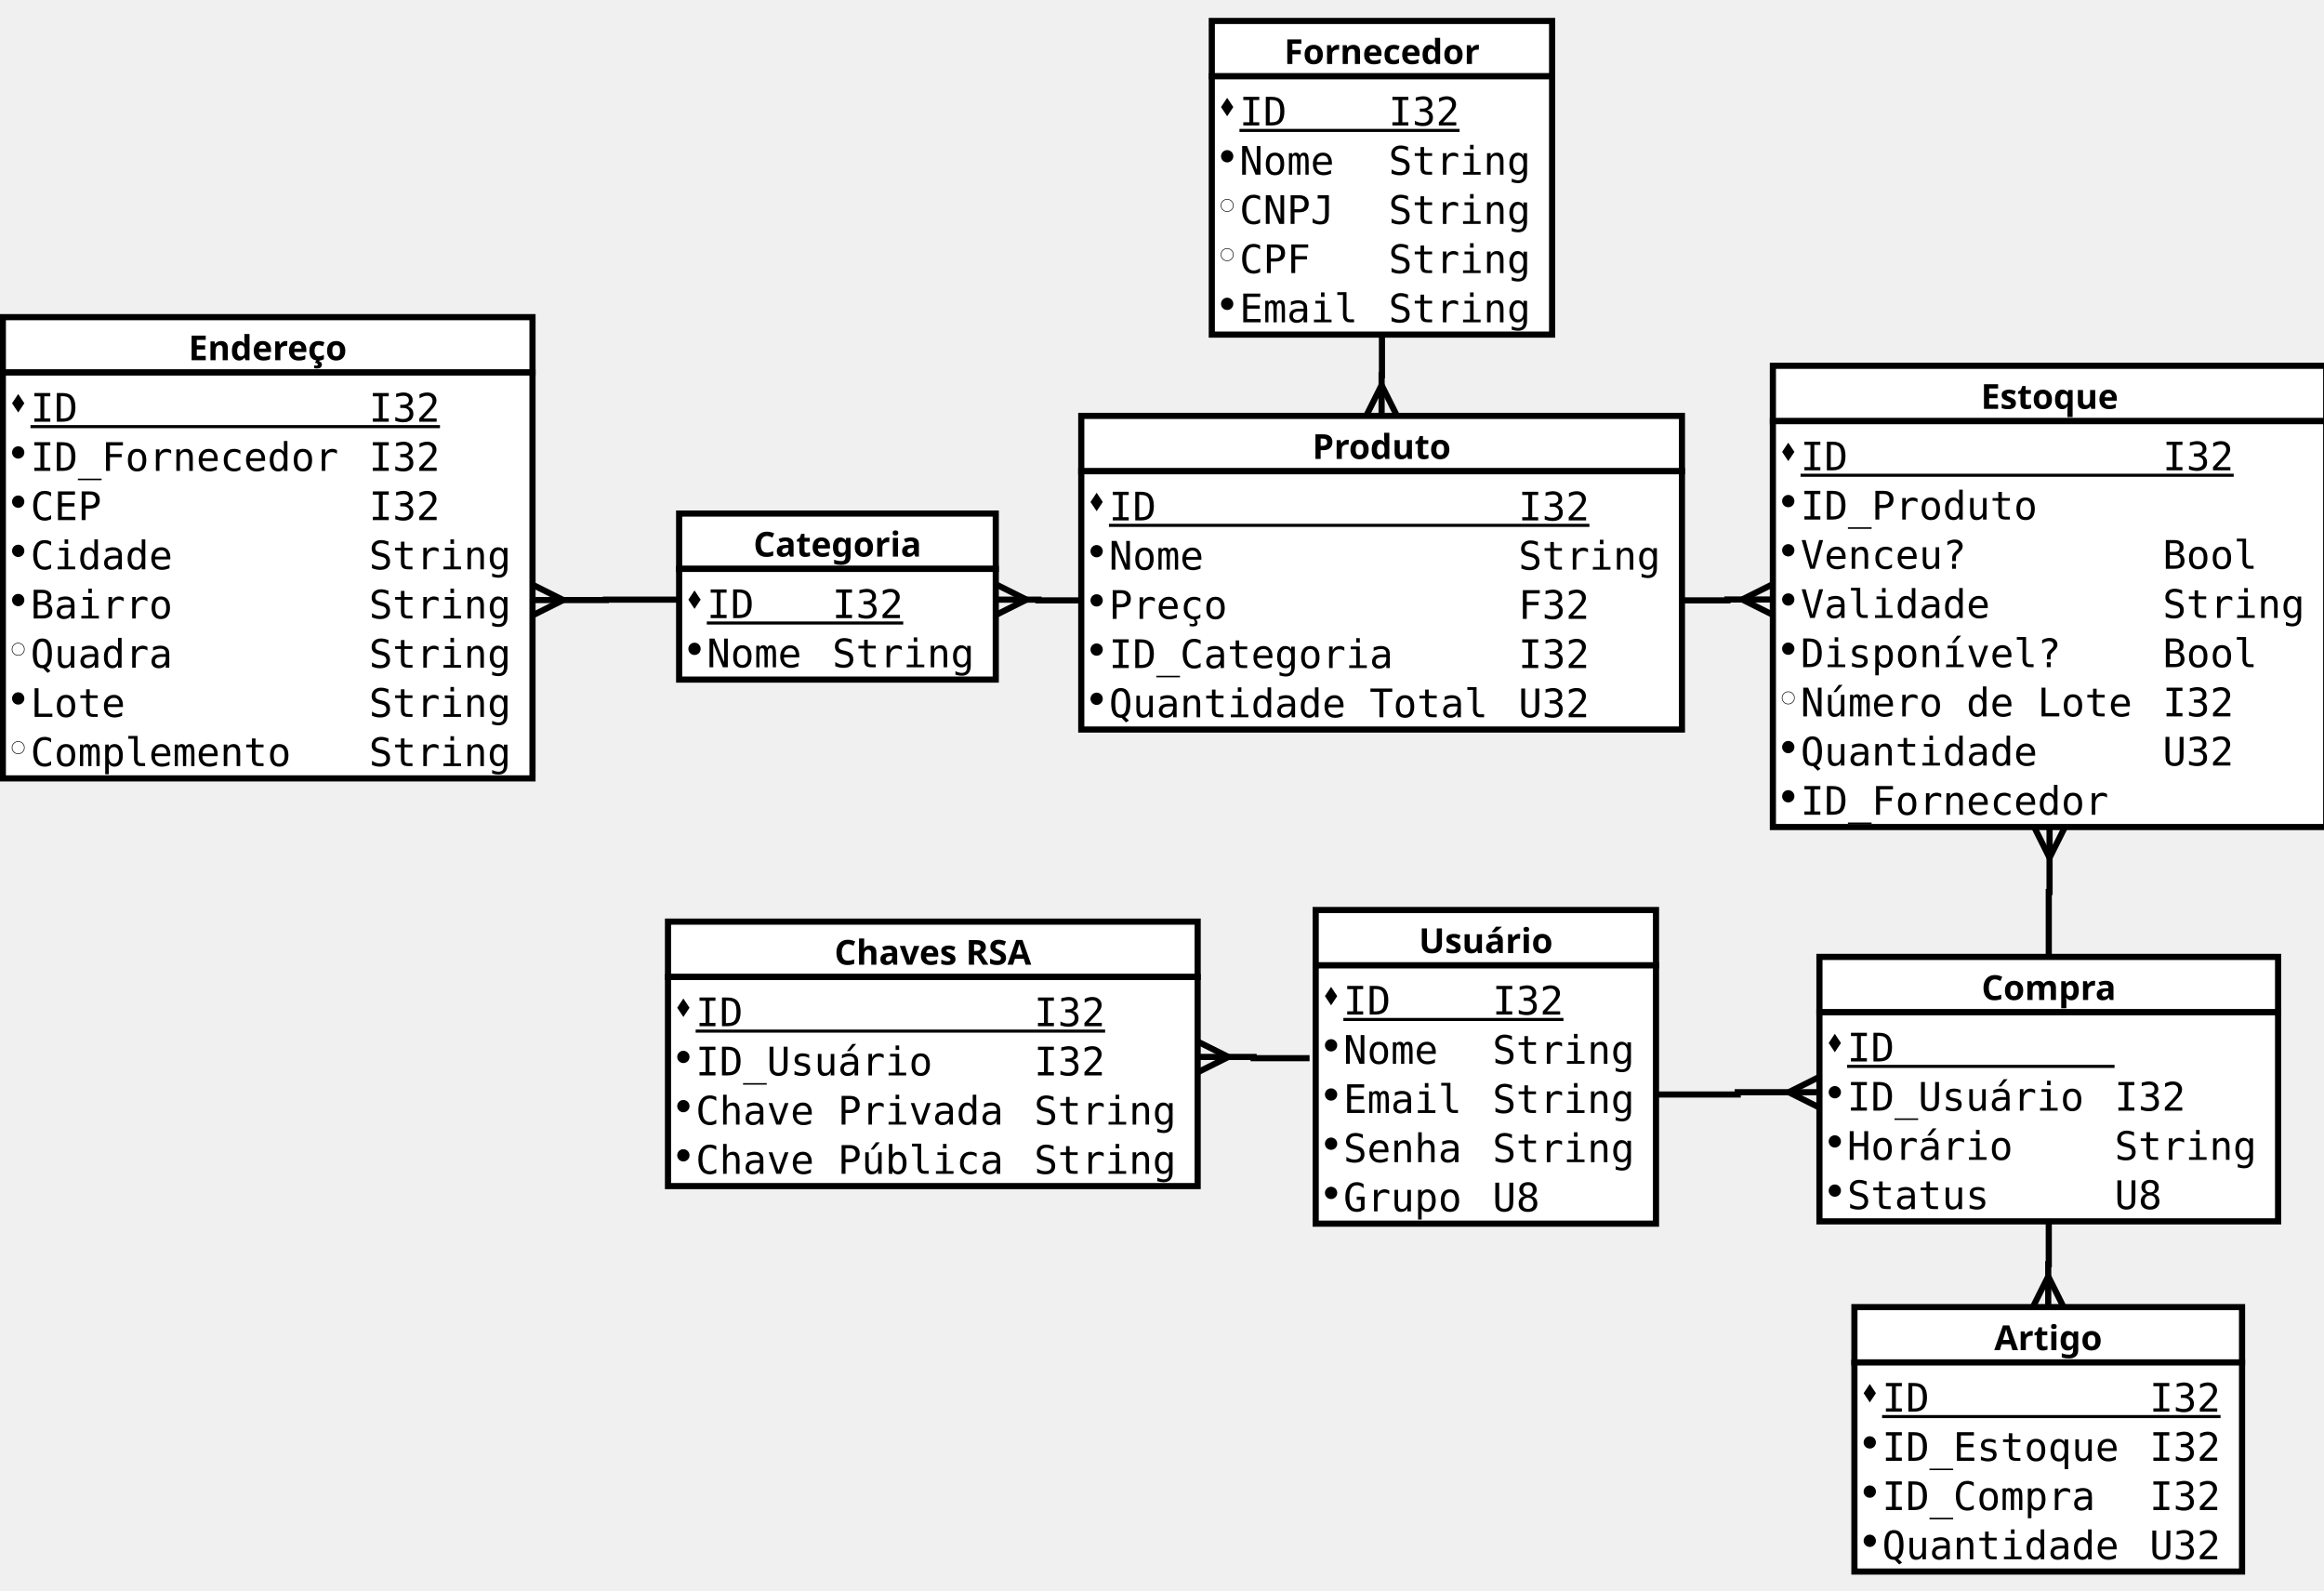
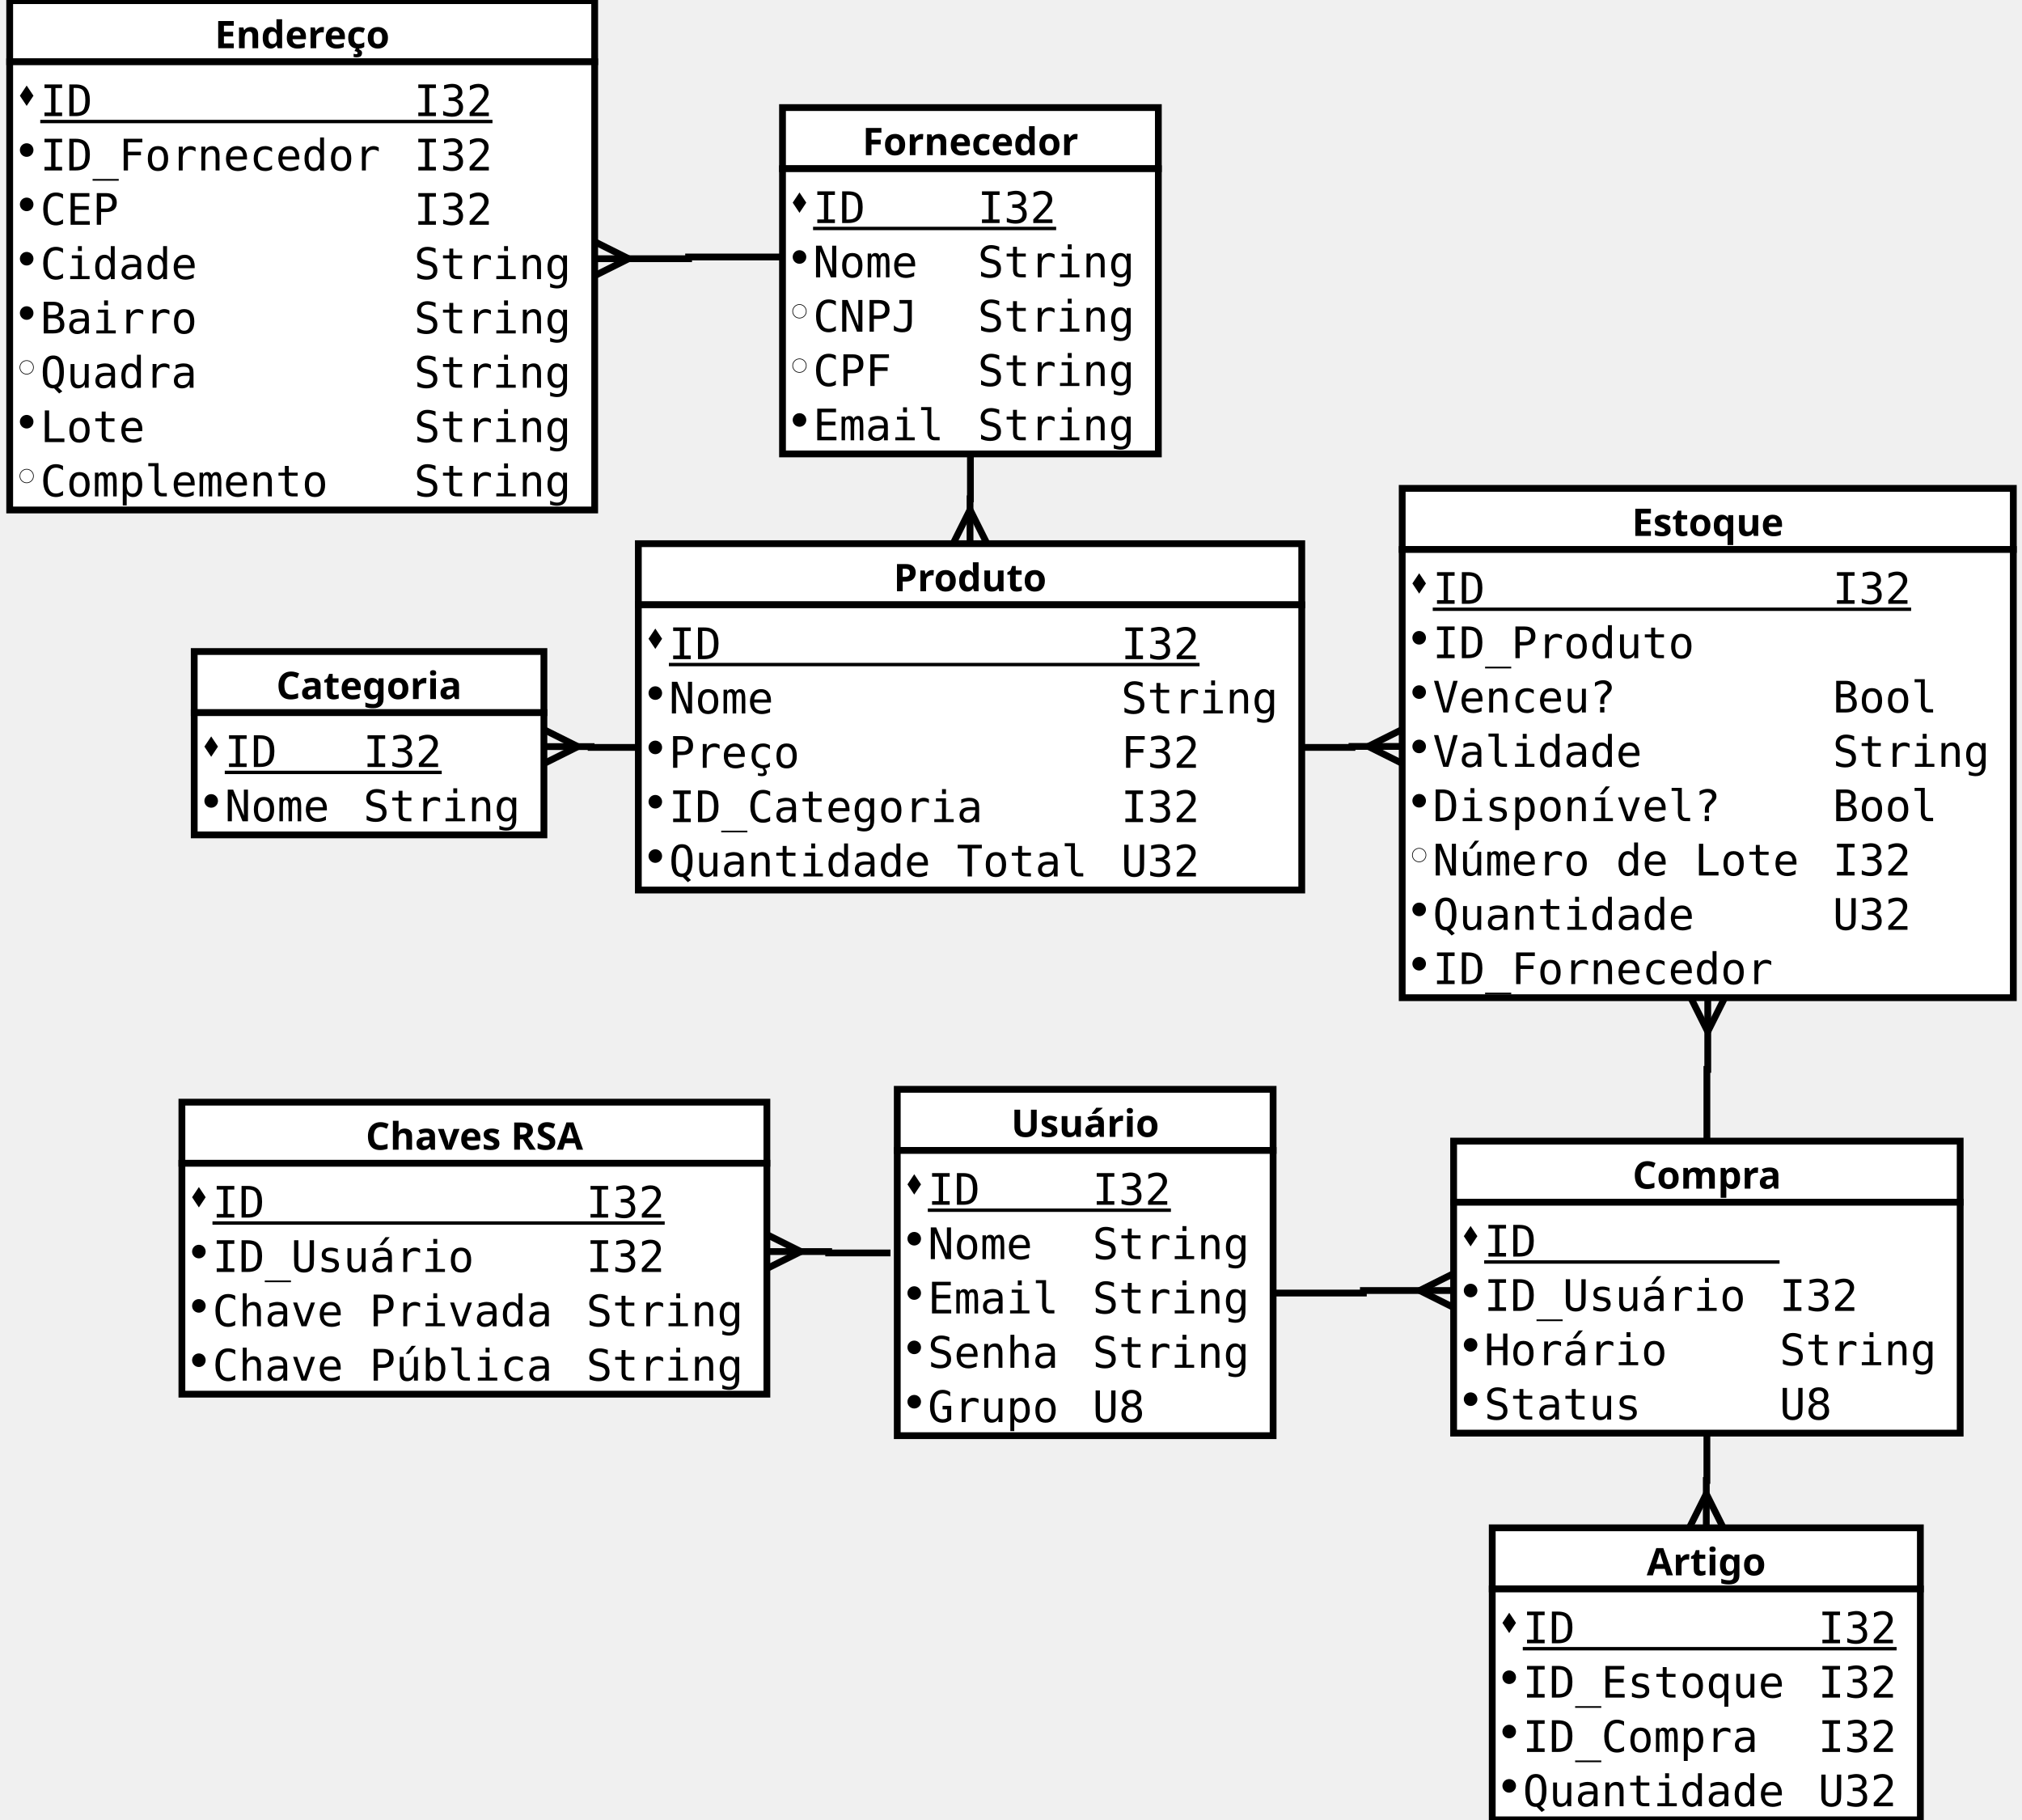
- <svg xmlns="http://www.w3.org/2000/svg" width="38cm" height="26cm" viewBox="27 -135 756 505">
+ <svg xmlns="http://www.w3.org/2000/svg" width="30cm" height="27cm" viewBox="193 -166 591 536">
  <g>
    <rect style="fill: #ffffff" x="244.299" y="158.592" width="172.3" height="18" />
    <rect style="fill: none; fill-opacity:0; stroke-width: 2; stroke: #000000" x="244.299" y="158.592" width="172.3" height="18" />
    <text font-size="11.2" style="fill: #000000;text-anchor:middle;font-family:sans-serif;font-style:normal;font-weight:700" x="330.449" y="172.592">Chaves RSA</text>
    <rect style="fill: #ffffff" x="244.299" y="176.592" width="172.3" height="68" />
    <rect style="fill: none; fill-opacity:0; stroke-width: 2; stroke: #000000" x="244.299" y="176.592" width="172.3" height="68" />
    <polygon style="fill: #000000" points="247.299,186.592 249.299,189.592 251.299,186.592 249.299,183.592 " />
    <text font-size="12.8" style="fill: #000000;text-anchor:start;font-family:monospace;font-style:normal;font-weight:normal" x="253.299" y="192.592">ID</text>
    <text font-size="12.8" style="fill: #000000;text-anchor:start;font-family:monospace;font-style:normal;font-weight:normal" x="363.399" y="192.592">I32</text>
    <line style="fill: none; fill-opacity:0; stroke-width: 1; stroke: #000000" x1="253.299" y1="194.192" x2="386.499" y2="194.192" />
    <ellipse style="fill: #000000" cx="249.299" cy="202.592" rx="2" ry="2" />
    <text font-size="12.8" style="fill: #000000;text-anchor:start;font-family:monospace;font-style:normal;font-weight:normal" x="253.299" y="208.592">ID_Usuário</text>
    <text font-size="12.8" style="fill: #000000;text-anchor:start;font-family:monospace;font-style:normal;font-weight:normal" x="363.399" y="208.592">I32</text>
    <ellipse style="fill: #000000" cx="249.299" cy="218.592" rx="2" ry="2" />
    <text font-size="12.8" style="fill: #000000;text-anchor:start;font-family:monospace;font-style:normal;font-weight:normal" x="253.299" y="224.592">Chave Privada</text>
    <text font-size="12.8" style="fill: #000000;text-anchor:start;font-family:monospace;font-style:normal;font-weight:normal" x="363.399" y="224.592">String</text>
    <ellipse style="fill: #000000" cx="249.299" cy="234.592" rx="2" ry="2" />
    <text font-size="12.8" style="fill: #000000;text-anchor:start;font-family:monospace;font-style:normal;font-weight:normal" x="253.299" y="240.592">Chave Pública</text>
    <text font-size="12.8" style="fill: #000000;text-anchor:start;font-family:monospace;font-style:normal;font-weight:normal" x="363.399" y="240.592">String</text>
  </g>
  <g>
    <rect style="fill: #ffffff" x="455" y="154.811" width="110.7" height="18" />
    <rect style="fill: none; fill-opacity:0; stroke-width: 2; stroke: #000000" x="455" y="154.811" width="110.7" height="18" />
    <text font-size="11.2" style="fill: #000000;text-anchor:middle;font-family:sans-serif;font-style:normal;font-weight:700" x="510.35" y="168.811">Usuário</text>
    <rect style="fill: #ffffff" x="455" y="172.811" width="110.7" height="84" />
    <rect style="fill: none; fill-opacity:0; stroke-width: 2; stroke: #000000" x="455" y="172.811" width="110.7" height="84" />
    <polygon style="fill: #000000" points="458,182.811 460,185.811 462,182.811 460,179.811 " />
    <text font-size="12.8" style="fill: #000000;text-anchor:start;font-family:monospace;font-style:normal;font-weight:normal" x="464" y="188.811">ID</text>
    <text font-size="12.8" style="fill: #000000;text-anchor:start;font-family:monospace;font-style:normal;font-weight:normal" x="512.5" y="188.811">I32</text>
    <line style="fill: none; fill-opacity:0; stroke-width: 1; stroke: #000000" x1="464" y1="190.411" x2="535.6" y2="190.411" />
    <ellipse style="fill: #000000" cx="460" cy="198.811" rx="2" ry="2" />
    <text font-size="12.8" style="fill: #000000;text-anchor:start;font-family:monospace;font-style:normal;font-weight:normal" x="464" y="204.811">Nome</text>
    <text font-size="12.8" style="fill: #000000;text-anchor:start;font-family:monospace;font-style:normal;font-weight:normal" x="512.5" y="204.811">String</text>
    <ellipse style="fill: #000000" cx="460" cy="214.811" rx="2" ry="2" />
    <text font-size="12.8" style="fill: #000000;text-anchor:start;font-family:monospace;font-style:normal;font-weight:normal" x="464" y="220.811">Email</text>
    <text font-size="12.8" style="fill: #000000;text-anchor:start;font-family:monospace;font-style:normal;font-weight:normal" x="512.5" y="220.811">String</text>
    <ellipse style="fill: #000000" cx="460" cy="230.811" rx="2" ry="2" />
    <text font-size="12.8" style="fill: #000000;text-anchor:start;font-family:monospace;font-style:normal;font-weight:normal" x="464" y="236.811">Senha</text>
    <text font-size="12.8" style="fill: #000000;text-anchor:start;font-family:monospace;font-style:normal;font-weight:normal" x="512.5" y="236.811">String</text>
    <ellipse style="fill: #000000" cx="460" cy="246.811" rx="2" ry="2" />
    <text font-size="12.8" style="fill: #000000;text-anchor:start;font-family:monospace;font-style:normal;font-weight:normal" x="464" y="252.811">Grupo</text>
    <text font-size="12.8" style="fill: #000000;text-anchor:start;font-family:monospace;font-style:normal;font-weight:normal" x="512.5" y="252.811">U8</text>
  </g>
  <g>
    <rect style="fill: #ffffff" x="618.868" y="170.065" width="149.2" height="18" />
    <rect style="fill: none; fill-opacity:0; stroke-width: 2; stroke: #000000" x="618.868" y="170.065" width="149.2" height="18" />
    <text font-size="11.2" style="fill: #000000;text-anchor:middle;font-family:sans-serif;font-style:normal;font-weight:700" x="693.468" y="184.065">Compra</text>
    <rect style="fill: #ffffff" x="618.868" y="188.065" width="149.2" height="68" />
    <rect style="fill: none; fill-opacity:0; stroke-width: 2; stroke: #000000" x="618.868" y="188.065" width="149.2" height="68" />
    <polygon style="fill: #000000" points="621.868,198.065 623.868,201.065 625.868,198.065 623.868,195.065 " />
    <text font-size="12.8" style="fill: #000000;text-anchor:start;font-family:monospace;font-style:normal;font-weight:normal" x="627.868" y="204.065">ID</text>
    <line style="fill: none; fill-opacity:0; stroke-width: 1; stroke: #000000" x1="627.868" y1="205.665" x2="714.868" y2="205.665" />
    <ellipse style="fill: #000000" cx="623.868" cy="214.065" rx="2" ry="2" />
    <text font-size="12.8" style="fill: #000000;text-anchor:start;font-family:monospace;font-style:normal;font-weight:normal" x="627.868" y="220.065">ID_Usuário</text>
    <text font-size="12.8" style="fill: #000000;text-anchor:start;font-family:monospace;font-style:normal;font-weight:normal" x="714.868" y="220.065">I32</text>
    <ellipse style="fill: #000000" cx="623.868" cy="230.065" rx="2" ry="2" />
    <text font-size="12.8" style="fill: #000000;text-anchor:start;font-family:monospace;font-style:normal;font-weight:normal" x="627.868" y="236.065">Horário</text>
    <text font-size="12.8" style="fill: #000000;text-anchor:start;font-family:monospace;font-style:normal;font-weight:normal" x="714.868" y="236.065">String</text>
    <ellipse style="fill: #000000" cx="623.868" cy="246.065" rx="2" ry="2" />
    <text font-size="12.8" style="fill: #000000;text-anchor:start;font-family:monospace;font-style:normal;font-weight:normal" x="627.868" y="252.065">Status</text>
    <text font-size="12.8" style="fill: #000000;text-anchor:start;font-family:monospace;font-style:normal;font-weight:normal" x="714.868" y="252.065">U8</text>
  </g>
  <g>
    <polyline style="fill: none; fill-opacity:0; stroke-width: 2; stroke: #000000" points="453,203 434.8,203 434.8,202.592 416.599,202.592 " />
    <line style="fill: none; fill-opacity:0; stroke-width: 2; stroke: #000000" x1="426.599" y1="202.592" x2="416.599" y2="197.592" />
    <line style="fill: none; fill-opacity:0; stroke-width: 2; stroke: #000000" x1="426.599" y1="202.592" x2="416.599" y2="207.592" />
  </g>
  <g>
    <polyline style="fill: none; fill-opacity:0; stroke-width: 2; stroke: #000000" points="565.7,214.811 592.284,214.811 592.284,214.065 618.868,214.065 " />
    <line style="fill: none; fill-opacity:0; stroke-width: 2; stroke: #000000" x1="608.868" y1="214.065" x2="618.868" y2="219.065" />
    <line style="fill: none; fill-opacity:0; stroke-width: 2; stroke: #000000" x1="608.868" y1="214.065" x2="618.868" y2="209.065" />
  </g>
  <g>
    <rect style="fill: #ffffff" x="630.242" y="283.951" width="126.1" height="18" />
    <rect style="fill: none; fill-opacity:0; stroke-width: 2; stroke: #000000" x="630.242" y="283.951" width="126.1" height="18" />
    <text font-size="11.2" style="fill: #000000;text-anchor:middle;font-family:sans-serif;font-style:normal;font-weight:700" x="693.292" y="297.951">Artigo</text>
    <rect style="fill: #ffffff" x="630.242" y="301.951" width="126.1" height="68" />
    <rect style="fill: none; fill-opacity:0; stroke-width: 2; stroke: #000000" x="630.242" y="301.951" width="126.1" height="68" />
    <polygon style="fill: #000000" points="633.242,311.951 635.242,314.951 637.242,311.951 635.242,308.951 " />
    <text font-size="12.8" style="fill: #000000;text-anchor:start;font-family:monospace;font-style:normal;font-weight:normal" x="639.242" y="317.951">ID</text>
    <text font-size="12.8" style="fill: #000000;text-anchor:start;font-family:monospace;font-style:normal;font-weight:normal" x="726.242" y="317.951">I32</text>
    <line style="fill: none; fill-opacity:0; stroke-width: 1; stroke: #000000" x1="639.242" y1="319.551" x2="749.342" y2="319.551" />
    <ellipse style="fill: #000000" cx="635.242" cy="327.951" rx="2" ry="2" />
    <text font-size="12.8" style="fill: #000000;text-anchor:start;font-family:monospace;font-style:normal;font-weight:normal" x="639.242" y="333.951">ID_Estoque</text>
    <text font-size="12.8" style="fill: #000000;text-anchor:start;font-family:monospace;font-style:normal;font-weight:normal" x="726.242" y="333.951">I32</text>
    <ellipse style="fill: #000000" cx="635.242" cy="343.951" rx="2" ry="2" />
    <text font-size="12.8" style="fill: #000000;text-anchor:start;font-family:monospace;font-style:normal;font-weight:normal" x="639.242" y="349.951">ID_Compra</text>
    <text font-size="12.8" style="fill: #000000;text-anchor:start;font-family:monospace;font-style:normal;font-weight:normal" x="726.242" y="349.951">I32</text>
    <ellipse style="fill: #000000" cx="635.242" cy="359.951" rx="2" ry="2" />
    <text font-size="12.8" style="fill: #000000;text-anchor:start;font-family:monospace;font-style:normal;font-weight:normal" x="639.242" y="365.951">Quantidade</text>
    <text font-size="12.8" style="fill: #000000;text-anchor:start;font-family:monospace;font-style:normal;font-weight:normal" x="726.242" y="365.951">U32</text>
  </g>
  <g>
    <polyline style="fill: none; fill-opacity:0; stroke-width: 2; stroke: #000000" points="693.468,256.065 693.468,270.008 693.292,270.008 693.292,283.951 " />
    <line style="fill: none; fill-opacity:0; stroke-width: 2; stroke: #000000" x1="693.292" y1="273.951" x2="688.292" y2="283.951" />
    <line style="fill: none; fill-opacity:0; stroke-width: 2; stroke: #000000" x1="693.292" y1="273.951" x2="698.292" y2="283.951" />
  </g>
  <g>
    <rect style="fill: #ffffff" x="603.722" y="-22.174" width="180" height="18" />
    <rect style="fill: none; fill-opacity:0; stroke-width: 2; stroke: #000000" x="603.722" y="-22.174" width="180" height="18" />
    <text font-size="11.2" style="fill: #000000;text-anchor:middle;font-family:sans-serif;font-style:normal;font-weight:700" x="693.722" y="-8.174">Estoque</text>
    <rect style="fill: #ffffff" x="603.722" y="-4.174" width="180" height="132" />
    <rect style="fill: none; fill-opacity:0; stroke-width: 2; stroke: #000000" x="603.722" y="-4.174" width="180" height="132" />
    <polygon style="fill: #000000" points="606.722,5.826 608.722,8.826 610.722,5.826 608.722,2.826 " />
    <text font-size="12.8" style="fill: #000000;text-anchor:start;font-family:monospace;font-style:normal;font-weight:normal" x="612.722" y="11.826">ID</text>
    <text font-size="12.8" style="fill: #000000;text-anchor:start;font-family:monospace;font-style:normal;font-weight:normal" x="730.522" y="11.826">I32</text>
    <line style="fill: none; fill-opacity:0; stroke-width: 1; stroke: #000000" x1="612.722" y1="13.426" x2="753.622" y2="13.426" />
    <ellipse style="fill: #000000" cx="608.722" cy="21.826" rx="2" ry="2" />
    <text font-size="12.8" style="fill: #000000;text-anchor:start;font-family:monospace;font-style:normal;font-weight:normal" x="612.722" y="27.826">ID_Produto</text>
    <ellipse style="fill: #000000" cx="608.722" cy="37.826" rx="2" ry="2" />
    <text font-size="12.8" style="fill: #000000;text-anchor:start;font-family:monospace;font-style:normal;font-weight:normal" x="612.722" y="43.826">Venceu?</text>
    <text font-size="12.8" style="fill: #000000;text-anchor:start;font-family:monospace;font-style:normal;font-weight:normal" x="730.522" y="43.826">Bool</text>
    <ellipse style="fill: #000000" cx="608.722" cy="53.826" rx="2" ry="2" />
    <text font-size="12.8" style="fill: #000000;text-anchor:start;font-family:monospace;font-style:normal;font-weight:normal" x="612.722" y="59.826">Validade</text>
    <text font-size="12.8" style="fill: #000000;text-anchor:start;font-family:monospace;font-style:normal;font-weight:normal" x="730.522" y="59.826">String</text>
    <ellipse style="fill: #000000" cx="608.722" cy="69.826" rx="2" ry="2" />
    <text font-size="12.8" style="fill: #000000;text-anchor:start;font-family:monospace;font-style:normal;font-weight:normal" x="612.722" y="75.826">Disponível?</text>
    <text font-size="12.8" style="fill: #000000;text-anchor:start;font-family:monospace;font-style:normal;font-weight:normal" x="730.522" y="75.826">Bool</text>
    <ellipse style="fill: none; fill-opacity:0; stroke-width: 0.2; stroke: #000000" cx="608.722" cy="85.826" rx="2" ry="2" />
    <text font-size="12.8" style="fill: #000000;text-anchor:start;font-family:monospace;font-style:normal;font-weight:normal" x="612.722" y="91.826">Número de Lote</text>
    <text font-size="12.8" style="fill: #000000;text-anchor:start;font-family:monospace;font-style:normal;font-weight:normal" x="730.522" y="91.826">I32</text>
    <ellipse style="fill: #000000" cx="608.722" cy="101.826" rx="2" ry="2" />
    <text font-size="12.8" style="fill: #000000;text-anchor:start;font-family:monospace;font-style:normal;font-weight:normal" x="612.722" y="107.826">Quantidade</text>
    <text font-size="12.8" style="fill: #000000;text-anchor:start;font-family:monospace;font-style:normal;font-weight:normal" x="730.522" y="107.826">U32</text>
    <ellipse style="fill: #000000" cx="608.722" cy="117.826" rx="2" ry="2" />
    <text font-size="12.8" style="fill: #000000;text-anchor:start;font-family:monospace;font-style:normal;font-weight:normal" x="612.722" y="123.826">ID_Fornecedor</text>
  </g>
  <g>
    <polyline style="fill: none; fill-opacity:0; stroke-width: 2; stroke: #000000" points="693.468,170.065 693.468,148.946 693.722,148.946 693.722,127.826 " />
    <line style="fill: none; fill-opacity:0; stroke-width: 2; stroke: #000000" x1="693.722" y1="137.826" x2="698.722" y2="127.826" />
    <line style="fill: none; fill-opacity:0; stroke-width: 2; stroke: #000000" x1="693.722" y1="137.826" x2="688.722" y2="127.826" />
  </g>
  <g>
    <rect style="fill: #ffffff" x="378.737" y="-5.883" width="195.4" height="18" />
    <rect style="fill: none; fill-opacity:0; stroke-width: 2; stroke: #000000" x="378.737" y="-5.883" width="195.4" height="18" />
    <text font-size="11.2" style="fill: #000000;text-anchor:middle;font-family:sans-serif;font-style:normal;font-weight:700" x="476.437" y="8.117">Produto</text>
    <rect style="fill: #ffffff" x="378.737" y="12.117" width="195.4" height="84" />
    <rect style="fill: none; fill-opacity:0; stroke-width: 2; stroke: #000000" x="378.737" y="12.117" width="195.4" height="84" />
    <polygon style="fill: #000000" points="381.737,22.116 383.737,25.116 385.737,22.116 383.737,19.116 " />
    <text font-size="12.8" style="fill: #000000;text-anchor:start;font-family:monospace;font-style:normal;font-weight:normal" x="387.737" y="28.116">ID</text>
    <text font-size="12.8" style="fill: #000000;text-anchor:start;font-family:monospace;font-style:normal;font-weight:normal" x="520.937" y="28.116">I32</text>
    <line style="fill: none; fill-opacity:0; stroke-width: 1; stroke: #000000" x1="387.737" y1="29.716" x2="544.037" y2="29.716" />
    <ellipse style="fill: #000000" cx="383.737" cy="38.117" rx="2" ry="2" />
    <text font-size="12.8" style="fill: #000000;text-anchor:start;font-family:monospace;font-style:normal;font-weight:normal" x="387.737" y="44.117">Nome</text>
    <text font-size="12.8" style="fill: #000000;text-anchor:start;font-family:monospace;font-style:normal;font-weight:normal" x="520.937" y="44.117">String</text>
    <ellipse style="fill: #000000" cx="383.737" cy="54.117" rx="2" ry="2" />
    <text font-size="12.8" style="fill: #000000;text-anchor:start;font-family:monospace;font-style:normal;font-weight:normal" x="387.737" y="60.117">Preço</text>
    <text font-size="12.8" style="fill: #000000;text-anchor:start;font-family:monospace;font-style:normal;font-weight:normal" x="520.937" y="60.117">F32</text>
    <ellipse style="fill: #000000" cx="383.737" cy="70.117" rx="2" ry="2" />
    <text font-size="12.8" style="fill: #000000;text-anchor:start;font-family:monospace;font-style:normal;font-weight:normal" x="387.737" y="76.117">ID_Categoria</text>
    <text font-size="12.8" style="fill: #000000;text-anchor:start;font-family:monospace;font-style:normal;font-weight:normal" x="520.937" y="76.117">I32</text>
    <ellipse style="fill: #000000" cx="383.737" cy="86.117" rx="2" ry="2" />
    <text font-size="12.8" style="fill: #000000;text-anchor:start;font-family:monospace;font-style:normal;font-weight:normal" x="387.737" y="92.117">Quantidade Total</text>
    <text font-size="12.8" style="fill: #000000;text-anchor:start;font-family:monospace;font-style:normal;font-weight:normal" x="520.937" y="92.117">U32</text>
  </g>
  <g>
    <polyline style="fill: none; fill-opacity:0; stroke-width: 2; stroke: #000000" points="574.137,54.117 588.93,54.117 588.93,53.826 603.722,53.826 " />
    <line style="fill: none; fill-opacity:0; stroke-width: 2; stroke: #000000" x1="593.722" y1="53.826" x2="603.722" y2="58.826" />
    <line style="fill: none; fill-opacity:0; stroke-width: 2; stroke: #000000" x1="593.722" y1="53.826" x2="603.722" y2="48.826" />
  </g>
  <g>
    <rect style="fill: #ffffff" x="247.925" y="25.877" width="103" height="18" />
    <rect style="fill: none; fill-opacity:0; stroke-width: 2; stroke: #000000" x="247.925" y="25.877" width="103" height="18" />
    <text font-size="11.2" style="fill: #000000;text-anchor:middle;font-family:sans-serif;font-style:normal;font-weight:700" x="299.425" y="39.877">Categoria</text>
    <rect style="fill: #ffffff" x="247.925" y="43.877" width="103" height="36" />
    <rect style="fill: none; fill-opacity:0; stroke-width: 2; stroke: #000000" x="247.925" y="43.877" width="103" height="36" />
    <polygon style="fill: #000000" points="250.925,53.877 252.925,56.877 254.925,53.877 252.925,50.877 " />
    <text font-size="12.8" style="fill: #000000;text-anchor:start;font-family:monospace;font-style:normal;font-weight:normal" x="256.925" y="59.877">ID</text>
    <text font-size="12.8" style="fill: #000000;text-anchor:start;font-family:monospace;font-style:normal;font-weight:normal" x="297.725" y="59.877">I32</text>
    <line style="fill: none; fill-opacity:0; stroke-width: 1; stroke: #000000" x1="256.925" y1="61.477" x2="320.825" y2="61.477" />
    <ellipse style="fill: #000000" cx="252.925" cy="69.877" rx="2" ry="2" />
    <text font-size="12.8" style="fill: #000000;text-anchor:start;font-family:monospace;font-style:normal;font-weight:normal" x="256.925" y="75.877">Nome</text>
    <text font-size="12.8" style="fill: #000000;text-anchor:start;font-family:monospace;font-style:normal;font-weight:normal" x="297.725" y="75.877">String</text>
  </g>
  <g>
    <polyline style="fill: none; fill-opacity:0; stroke-width: 2; stroke: #000000" points="378.737,54.117 364.831,54.117 364.831,53.877 350.925,53.877 " />
    <line style="fill: none; fill-opacity:0; stroke-width: 2; stroke: #000000" x1="360.925" y1="53.877" x2="350.925" y2="48.877" />
    <line style="fill: none; fill-opacity:0; stroke-width: 2; stroke: #000000" x1="360.925" y1="53.877" x2="350.925" y2="58.877" />
  </g>
  <g>
    <rect style="fill: #ffffff" x="421.2" y="-134.317" width="110.7" height="18" />
    <rect style="fill: none; fill-opacity:0; stroke-width: 2; stroke: #000000" x="421.2" y="-134.317" width="110.7" height="18" />
    <text font-size="11.2" style="fill: #000000;text-anchor:middle;font-family:sans-serif;font-style:normal;font-weight:700" x="476.55" y="-120.317">Fornecedor</text>
    <rect style="fill: #ffffff" x="421.2" y="-116.317" width="110.7" height="84" />
    <rect style="fill: none; fill-opacity:0; stroke-width: 2; stroke: #000000" x="421.2" y="-116.317" width="110.7" height="84" />
    <polygon style="fill: #000000" points="424.2,-106.317 426.2,-103.317 428.2,-106.317 426.2,-109.317 " />
    <text font-size="12.8" style="fill: #000000;text-anchor:start;font-family:monospace;font-style:normal;font-weight:normal" x="430.2" y="-100.317">ID</text>
    <text font-size="12.8" style="fill: #000000;text-anchor:start;font-family:monospace;font-style:normal;font-weight:normal" x="478.7" y="-100.317">I32</text>
    <line style="fill: none; fill-opacity:0; stroke-width: 1; stroke: #000000" x1="430.2" y1="-98.717" x2="501.8" y2="-98.717" />
    <ellipse style="fill: #000000" cx="426.2" cy="-90.317" rx="2" ry="2" />
    <text font-size="12.8" style="fill: #000000;text-anchor:start;font-family:monospace;font-style:normal;font-weight:normal" x="430.2" y="-84.317">Nome</text>
    <text font-size="12.8" style="fill: #000000;text-anchor:start;font-family:monospace;font-style:normal;font-weight:normal" x="478.7" y="-84.317">String</text>
    <ellipse style="fill: none; fill-opacity:0; stroke-width: 0.2; stroke: #000000" cx="426.2" cy="-74.317" rx="2" ry="2" />
    <text font-size="12.8" style="fill: #000000;text-anchor:start;font-family:monospace;font-style:normal;font-weight:normal" x="430.2" y="-68.317">CNPJ</text>
    <text font-size="12.8" style="fill: #000000;text-anchor:start;font-family:monospace;font-style:normal;font-weight:normal" x="478.7" y="-68.317">String</text>
    <ellipse style="fill: none; fill-opacity:0; stroke-width: 0.2; stroke: #000000" cx="426.2" cy="-58.317" rx="2" ry="2" />
    <text font-size="12.8" style="fill: #000000;text-anchor:start;font-family:monospace;font-style:normal;font-weight:normal" x="430.2" y="-52.317">CPF</text>
    <text font-size="12.8" style="fill: #000000;text-anchor:start;font-family:monospace;font-style:normal;font-weight:normal" x="478.7" y="-52.317">String</text>
    <ellipse style="fill: #000000" cx="426.2" cy="-42.317" rx="2" ry="2" />
    <text font-size="12.8" style="fill: #000000;text-anchor:start;font-family:monospace;font-style:normal;font-weight:normal" x="430.2" y="-36.317">Email</text>
    <text font-size="12.8" style="fill: #000000;text-anchor:start;font-family:monospace;font-style:normal;font-weight:normal" x="478.7" y="-36.317">String</text>
  </g>
  <g>
    <polyline style="fill: none; fill-opacity:0; stroke-width: 2; stroke: #000000" points="476.55,-32.317 476.55,-19.1 476.437,-19.1 476.437,-5.883 " />
    <line style="fill: none; fill-opacity:0; stroke-width: 2; stroke: #000000" x1="476.437" y1="-15.883" x2="471.437" y2="-5.883" />
    <line style="fill: none; fill-opacity:0; stroke-width: 2; stroke: #000000" x1="476.437" y1="-15.883" x2="481.437" y2="-5.883" />
  </g>
  <g>
-     <rect style="fill: #ffffff" x="27.922" y="-37.992" width="172.3" height="18" />
-     <rect style="fill: none; fill-opacity:0; stroke-width: 2; stroke: #000000" x="27.922" y="-37.992" width="172.3" height="18" />
-     <text font-size="11.2" style="fill: #000000;text-anchor:middle;font-family:sans-serif;font-style:normal;font-weight:700" x="114.073" y="-23.992">Endereço</text>
-     <rect style="fill: #ffffff" x="27.922" y="-19.992" width="172.3" height="132" />
-     <rect style="fill: none; fill-opacity:0; stroke-width: 2; stroke: #000000" x="27.922" y="-19.992" width="172.3" height="132" />
-     <polygon style="fill: #000000" points="30.922,-9.992 32.922,-6.992 34.922,-9.992 32.922,-12.992 " />
-     <text font-size="12.8" style="fill: #000000;text-anchor:start;font-family:monospace;font-style:normal;font-weight:normal" x="36.922" y="-3.992">ID</text>
-     <text font-size="12.8" style="fill: #000000;text-anchor:start;font-family:monospace;font-style:normal;font-weight:normal" x="147.023" y="-3.992">I32</text>
-     <line style="fill: none; fill-opacity:0; stroke-width: 1; stroke: #000000" x1="36.922" y1="-2.392" x2="170.123" y2="-2.392" />
-     <ellipse style="fill: #000000" cx="32.922" cy="6.008" rx="2" ry="2" />
-     <text font-size="12.8" style="fill: #000000;text-anchor:start;font-family:monospace;font-style:normal;font-weight:normal" x="36.922" y="12.008">ID_Fornecedor</text>
-     <text font-size="12.8" style="fill: #000000;text-anchor:start;font-family:monospace;font-style:normal;font-weight:normal" x="147.023" y="12.008">I32</text>
-     <ellipse style="fill: #000000" cx="32.922" cy="22.008" rx="2" ry="2" />
-     <text font-size="12.8" style="fill: #000000;text-anchor:start;font-family:monospace;font-style:normal;font-weight:normal" x="36.922" y="28.008">CEP</text>
-     <text font-size="12.8" style="fill: #000000;text-anchor:start;font-family:monospace;font-style:normal;font-weight:normal" x="147.023" y="28.008">I32</text>
-     <ellipse style="fill: #000000" cx="32.922" cy="38.008" rx="2" ry="2" />
-     <text font-size="12.8" style="fill: #000000;text-anchor:start;font-family:monospace;font-style:normal;font-weight:normal" x="36.922" y="44.008">Cidade</text>
-     <text font-size="12.8" style="fill: #000000;text-anchor:start;font-family:monospace;font-style:normal;font-weight:normal" x="147.023" y="44.008">String</text>
-     <ellipse style="fill: #000000" cx="32.922" cy="54.008" rx="2" ry="2" />
-     <text font-size="12.8" style="fill: #000000;text-anchor:start;font-family:monospace;font-style:normal;font-weight:normal" x="36.922" y="60.008">Bairro</text>
-     <text font-size="12.8" style="fill: #000000;text-anchor:start;font-family:monospace;font-style:normal;font-weight:normal" x="147.023" y="60.008">String</text>
-     <ellipse style="fill: none; fill-opacity:0; stroke-width: 0.2; stroke: #000000" cx="32.922" cy="70.008" rx="2" ry="2" />
-     <text font-size="12.8" style="fill: #000000;text-anchor:start;font-family:monospace;font-style:normal;font-weight:normal" x="36.922" y="76.008">Quadra</text>
-     <text font-size="12.8" style="fill: #000000;text-anchor:start;font-family:monospace;font-style:normal;font-weight:normal" x="147.023" y="76.008">String</text>
-     <ellipse style="fill: #000000" cx="32.922" cy="86.008" rx="2" ry="2" />
-     <text font-size="12.8" style="fill: #000000;text-anchor:start;font-family:monospace;font-style:normal;font-weight:normal" x="36.922" y="92.008">Lote</text>
-     <text font-size="12.8" style="fill: #000000;text-anchor:start;font-family:monospace;font-style:normal;font-weight:normal" x="147.023" y="92.008">String</text>
-     <ellipse style="fill: none; fill-opacity:0; stroke-width: 0.2; stroke: #000000" cx="32.922" cy="102.008" rx="2" ry="2" />
-     <text font-size="12.8" style="fill: #000000;text-anchor:start;font-family:monospace;font-style:normal;font-weight:normal" x="36.922" y="108.008">Complemento</text>
-     <text font-size="12.8" style="fill: #000000;text-anchor:start;font-family:monospace;font-style:normal;font-weight:normal" x="147.023" y="108.008">String</text>
-   </g>
-   <g>
-     <polyline style="fill: none; fill-opacity:0; stroke-width: 2; stroke: #000000" points="247.925,53.877 224.074,53.877 224.074,54.008 200.223,54.008 " />
-     <line style="fill: none; fill-opacity:0; stroke-width: 2; stroke: #000000" x1="210.223" y1="54.008" x2="200.223" y2="49.008" />
-     <line style="fill: none; fill-opacity:0; stroke-width: 2; stroke: #000000" x1="210.223" y1="54.008" x2="200.223" y2="59.008" />
+     <rect style="fill: #ffffff" x="193.578" y="-165.808" width="172.3" height="18" />
+     <rect style="fill: none; fill-opacity:0; stroke-width: 2; stroke: #000000" x="193.578" y="-165.808" width="172.3" height="18" />
+     <text font-size="11.2" style="fill: #000000;text-anchor:middle;font-family:sans-serif;font-style:normal;font-weight:700" x="279.728" y="-151.808">Endereço</text>
+     <rect style="fill: #ffffff" x="193.578" y="-147.808" width="172.3" height="132" />
+     <rect style="fill: none; fill-opacity:0; stroke-width: 2; stroke: #000000" x="193.578" y="-147.808" width="172.3" height="132" />
+     <polygon style="fill: #000000" points="196.578,-137.808 198.578,-134.808 200.578,-137.808 198.578,-140.808 " />
+     <text font-size="12.8" style="fill: #000000;text-anchor:start;font-family:monospace;font-style:normal;font-weight:normal" x="202.578" y="-131.808">ID</text>
+     <text font-size="12.8" style="fill: #000000;text-anchor:start;font-family:monospace;font-style:normal;font-weight:normal" x="312.678" y="-131.808">I32</text>
+     <line style="fill: none; fill-opacity:0; stroke-width: 1; stroke: #000000" x1="202.578" y1="-130.208" x2="335.778" y2="-130.208" />
+     <ellipse style="fill: #000000" cx="198.578" cy="-121.808" rx="2" ry="2" />
+     <text font-size="12.8" style="fill: #000000;text-anchor:start;font-family:monospace;font-style:normal;font-weight:normal" x="202.578" y="-115.808">ID_Fornecedor</text>
+     <text font-size="12.8" style="fill: #000000;text-anchor:start;font-family:monospace;font-style:normal;font-weight:normal" x="312.678" y="-115.808">I32</text>
+     <ellipse style="fill: #000000" cx="198.578" cy="-105.808" rx="2" ry="2" />
+     <text font-size="12.8" style="fill: #000000;text-anchor:start;font-family:monospace;font-style:normal;font-weight:normal" x="202.578" y="-99.808">CEP</text>
+     <text font-size="12.8" style="fill: #000000;text-anchor:start;font-family:monospace;font-style:normal;font-weight:normal" x="312.678" y="-99.808">I32</text>
+     <ellipse style="fill: #000000" cx="198.578" cy="-89.808" rx="2" ry="2" />
+     <text font-size="12.8" style="fill: #000000;text-anchor:start;font-family:monospace;font-style:normal;font-weight:normal" x="202.578" y="-83.808">Cidade</text>
+     <text font-size="12.8" style="fill: #000000;text-anchor:start;font-family:monospace;font-style:normal;font-weight:normal" x="312.678" y="-83.808">String</text>
+     <ellipse style="fill: #000000" cx="198.578" cy="-73.808" rx="2" ry="2" />
+     <text font-size="12.8" style="fill: #000000;text-anchor:start;font-family:monospace;font-style:normal;font-weight:normal" x="202.578" y="-67.808">Bairro</text>
+     <text font-size="12.8" style="fill: #000000;text-anchor:start;font-family:monospace;font-style:normal;font-weight:normal" x="312.678" y="-67.808">String</text>
+     <ellipse style="fill: none; fill-opacity:0; stroke-width: 0.2; stroke: #000000" cx="198.578" cy="-57.807" rx="2" ry="2" />
+     <text font-size="12.8" style="fill: #000000;text-anchor:start;font-family:monospace;font-style:normal;font-weight:normal" x="202.578" y="-51.807">Quadra</text>
+     <text font-size="12.8" style="fill: #000000;text-anchor:start;font-family:monospace;font-style:normal;font-weight:normal" x="312.678" y="-51.807">String</text>
+     <ellipse style="fill: #000000" cx="198.578" cy="-41.807" rx="2" ry="2" />
+     <text font-size="12.8" style="fill: #000000;text-anchor:start;font-family:monospace;font-style:normal;font-weight:normal" x="202.578" y="-35.807">Lote</text>
+     <text font-size="12.8" style="fill: #000000;text-anchor:start;font-family:monospace;font-style:normal;font-weight:normal" x="312.678" y="-35.807">String</text>
+     <ellipse style="fill: none; fill-opacity:0; stroke-width: 0.2; stroke: #000000" cx="198.578" cy="-25.808" rx="2" ry="2" />
+     <text font-size="12.8" style="fill: #000000;text-anchor:start;font-family:monospace;font-style:normal;font-weight:normal" x="202.578" y="-19.808">Complemento</text>
+     <text font-size="12.8" style="fill: #000000;text-anchor:start;font-family:monospace;font-style:normal;font-weight:normal" x="312.678" y="-19.808">String</text>
+   </g>
+   <g>
+     <polyline style="fill: none; fill-opacity:0; stroke-width: 2; stroke: #000000" points="421.2,-90.317 393.539,-90.317 393.539,-89.808 365.878,-89.808 " />
+     <line style="fill: none; fill-opacity:0; stroke-width: 2; stroke: #000000" x1="375.878" y1="-89.808" x2="365.878" y2="-94.808" />
+     <line style="fill: none; fill-opacity:0; stroke-width: 2; stroke: #000000" x1="375.878" y1="-89.808" x2="365.878" y2="-84.808" />
  </g>
</svg>
